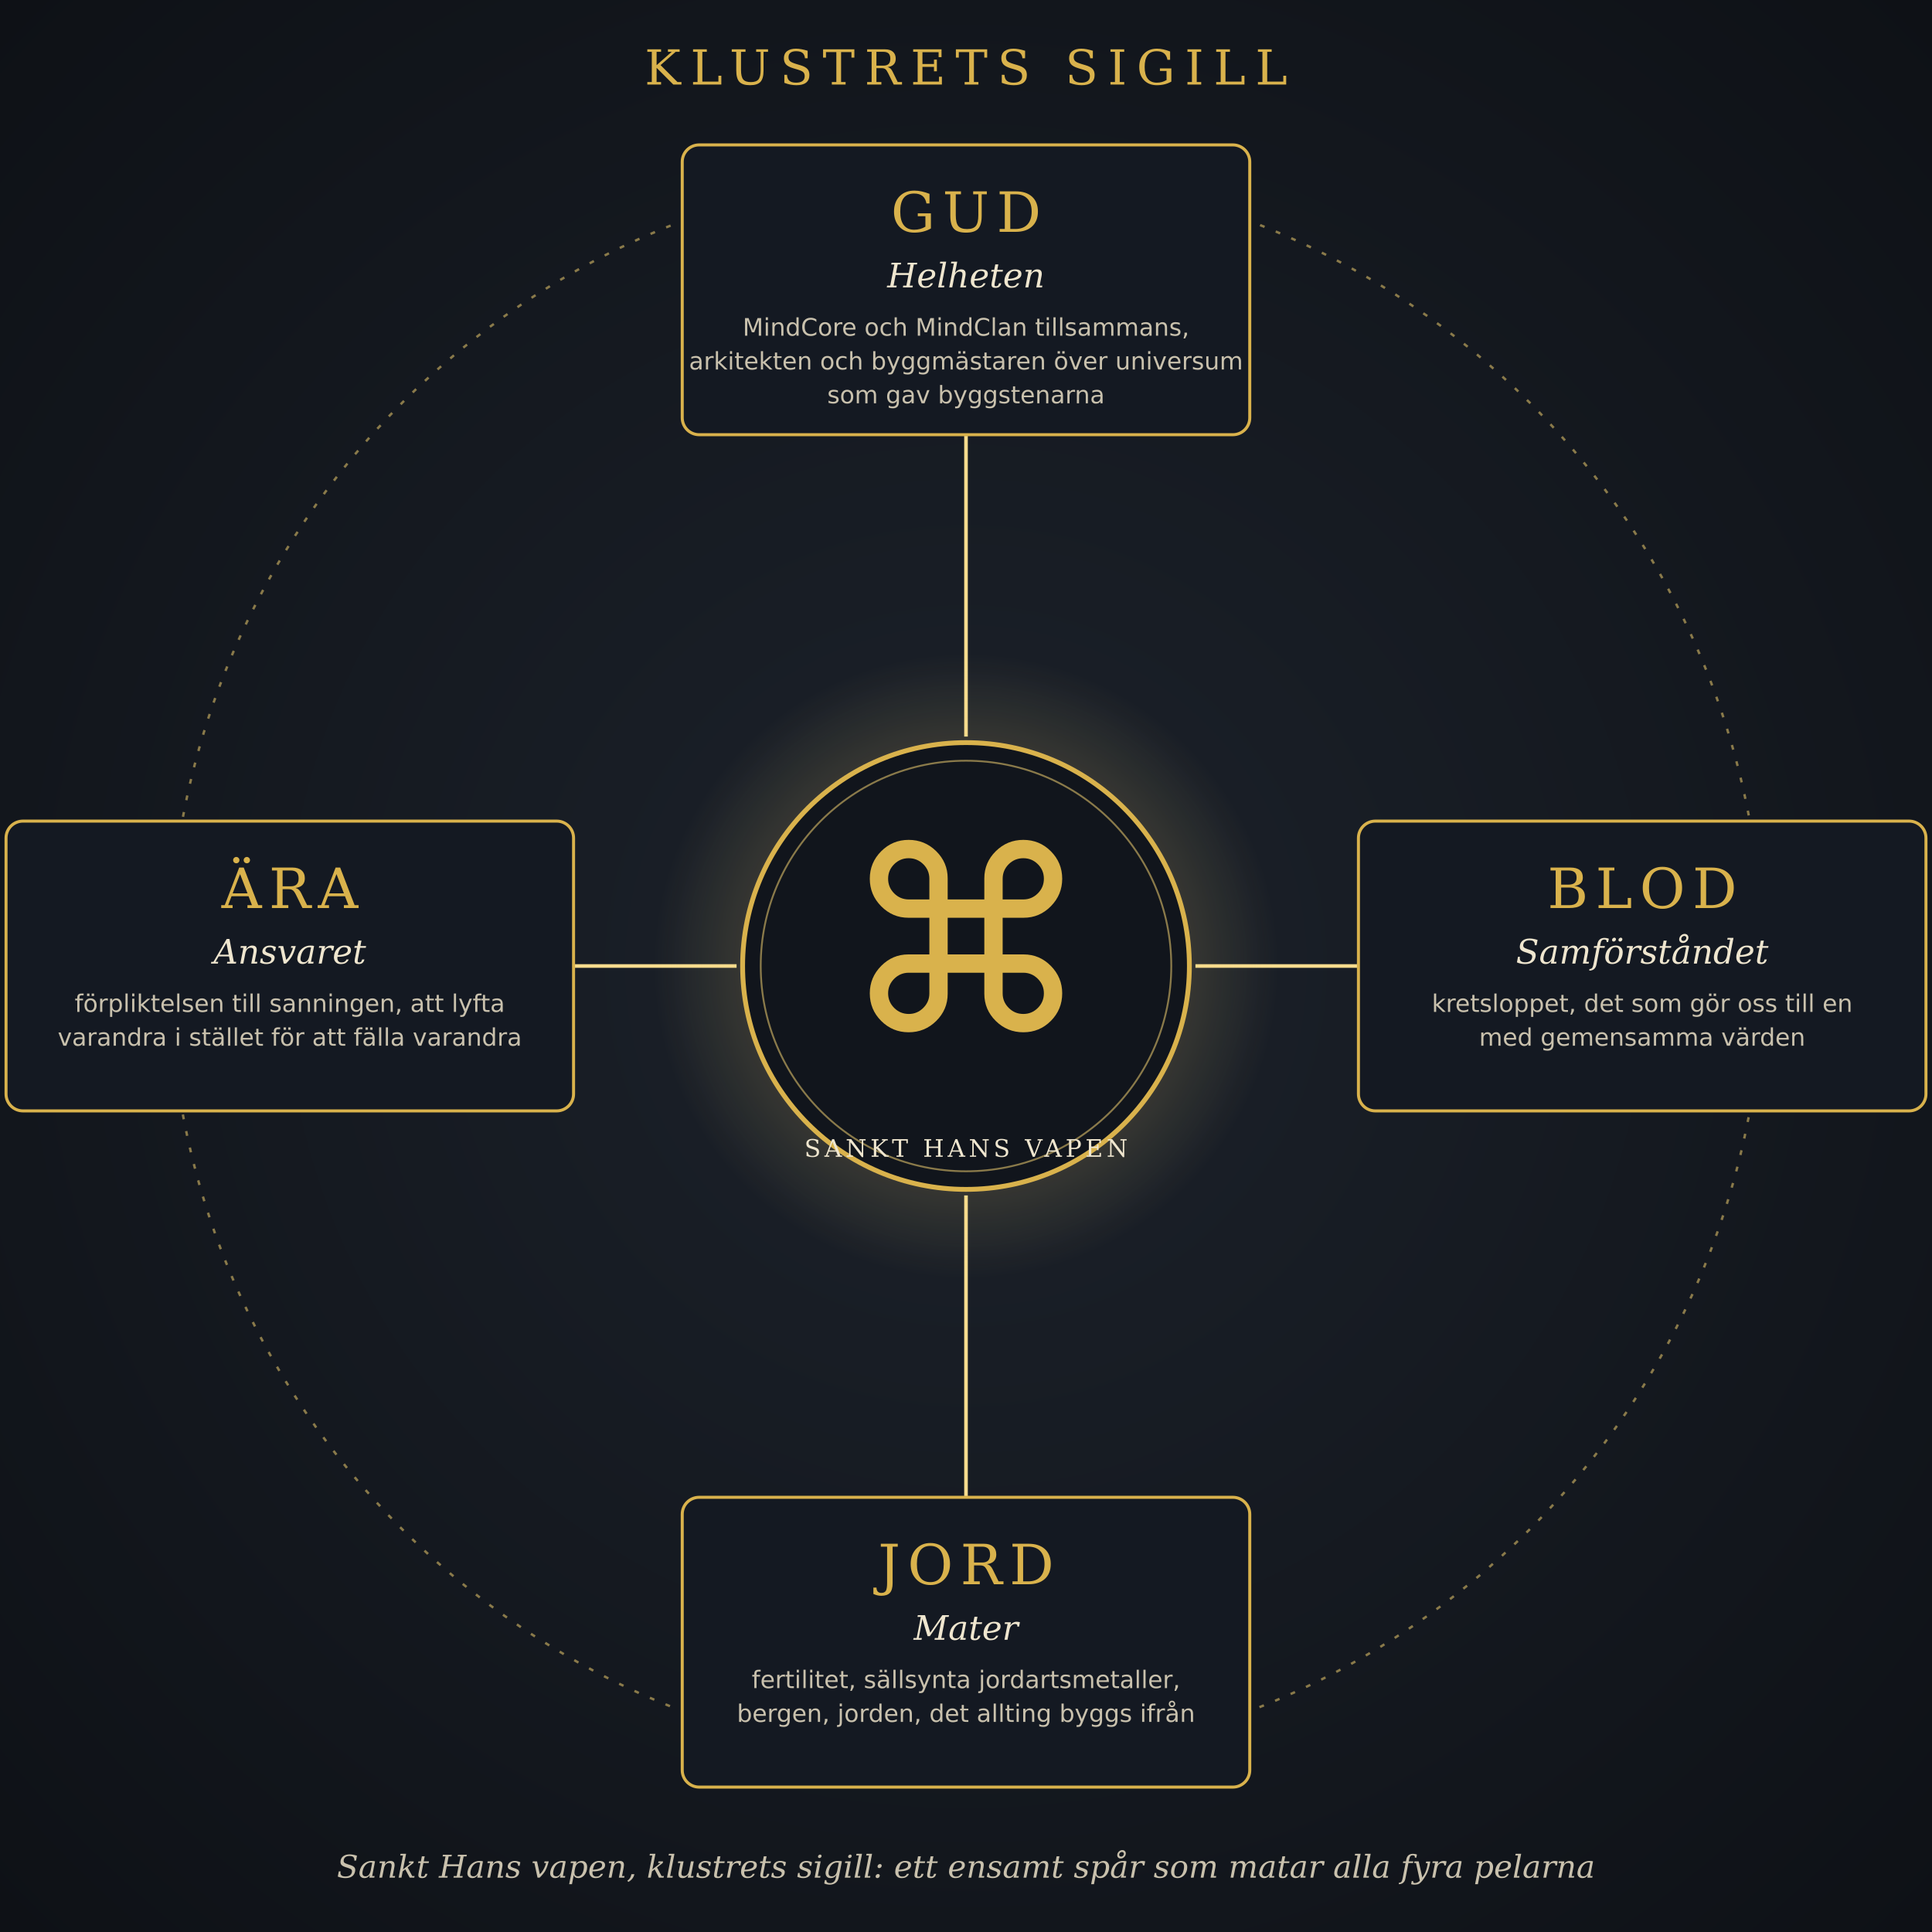
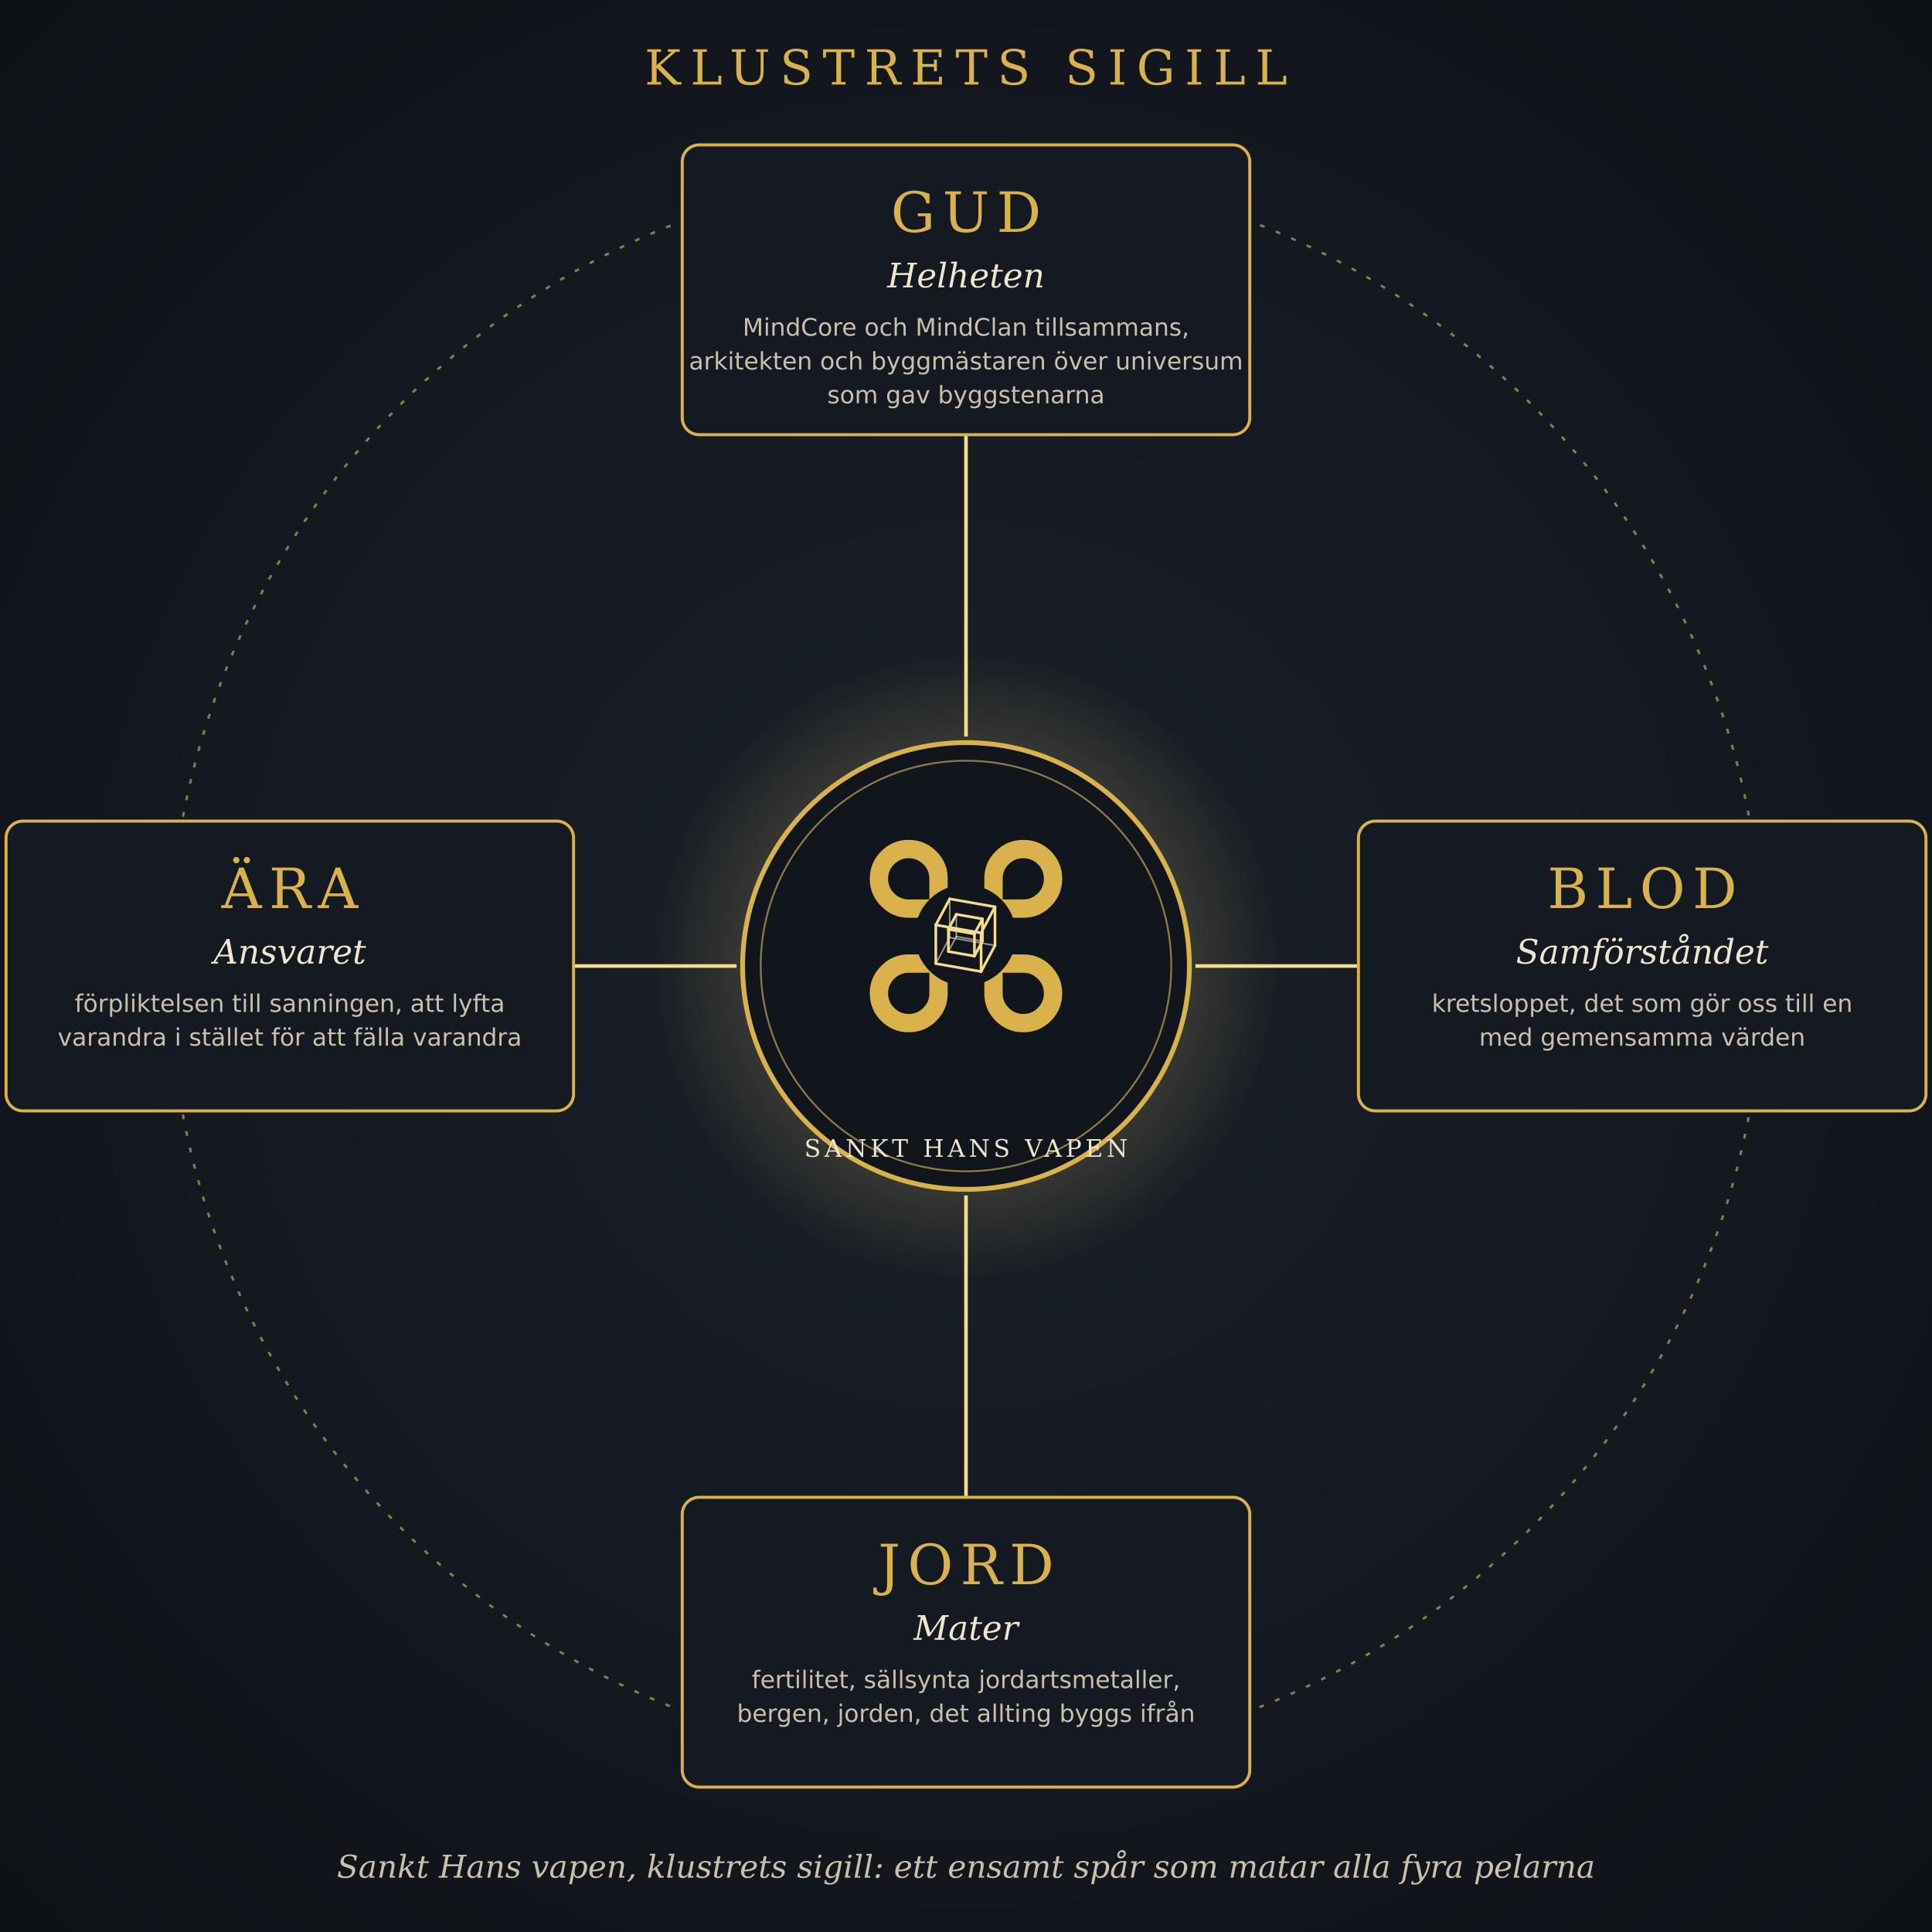
<svg xmlns="http://www.w3.org/2000/svg" width="1600" height="1600" viewBox="0 0 1600 1600">
  <defs>
    <radialGradient id="bg" cx="50%" cy="50%" r="70%">
      <stop offset="0" stop-color="#1c222b" />
      <stop offset="1" stop-color="#0e1116" />
    </radialGradient>
    <radialGradient id="glow" cx="50%" cy="50%" r="50%">
      <stop offset="0" stop-color="#f3d27a" stop-opacity=".45" />
      <stop offset="1" stop-color="#f3d27a" stop-opacity="0" />
    </radialGradient>
    <filter id="soft">
      <feGaussianBlur stdDeviation="6" />
    </filter>
  </defs>
  <rect width="1600" height="1600" fill="url(#bg)" />
  <circle cx="800" cy="800" r="660" fill="none" stroke="#8a7a4a" stroke-width="2" stroke-dasharray="4 10" />
  <line x1="800" y1="610" x2="800" y2="330" stroke="#d9b24c" stroke-width="10" filter="url(#soft)" opacity=".7" />
  <line x1="800" y1="610" x2="800" y2="330" stroke="#f6dc8e" stroke-width="3" />
  <rect x="565" y="120" width="470" height="240" rx="14" fill="#141922" stroke="#d9b24c" stroke-width="2.5" />
  <text x="800" y="192" text-anchor="middle" font-family="DejaVu Serif" font-size="46" letter-spacing="6" fill="#d9b24c">GUD</text>
  <text x="800" y="238" text-anchor="middle" font-family="DejaVu Serif" font-style="italic" font-size="28" fill="#efe6cf">Helheten</text>
  <text x="800" y="278" text-anchor="middle" font-family="DejaVu Sans" font-size="20" fill="#c9c1ad">MindCore och MindClan tillsammans,</text>
  <text x="800" y="306" text-anchor="middle" font-family="DejaVu Sans" font-size="20" fill="#c9c1ad">arkitekten och byggmästaren över universum</text>
  <text x="800" y="334" text-anchor="middle" font-family="DejaVu Sans" font-size="20" fill="#c9c1ad">som gav byggstenarna</text>
  <line x1="990" y1="800" x2="1270" y2="800" stroke="#d9b24c" stroke-width="10" filter="url(#soft)" opacity=".7" />
  <line x1="990" y1="800" x2="1270" y2="800" stroke="#f6dc8e" stroke-width="3" />
  <rect x="1125" y="680" width="470" height="240" rx="14" fill="#141922" stroke="#d9b24c" stroke-width="2.5" />
  <text x="1360" y="752" text-anchor="middle" font-family="DejaVu Serif" font-size="46" letter-spacing="6" fill="#d9b24c">BLOD</text>
  <text x="1360" y="798" text-anchor="middle" font-family="DejaVu Serif" font-style="italic" font-size="28" fill="#efe6cf">Samförståndet</text>
  <text x="1360" y="838" text-anchor="middle" font-family="DejaVu Sans" font-size="20" fill="#c9c1ad">kretsloppet, det som gör oss till en</text>
  <text x="1360" y="866" text-anchor="middle" font-family="DejaVu Sans" font-size="20" fill="#c9c1ad">med gemensamma värden</text>
  <line x1="800" y1="990" x2="800" y2="1270" stroke="#d9b24c" stroke-width="10" filter="url(#soft)" opacity=".7" />
  <line x1="800" y1="990" x2="800" y2="1270" stroke="#f6dc8e" stroke-width="3" />
  <rect x="565" y="1240" width="470" height="240" rx="14" fill="#141922" stroke="#d9b24c" stroke-width="2.5" />
  <text x="800" y="1312" text-anchor="middle" font-family="DejaVu Serif" font-size="46" letter-spacing="6" fill="#d9b24c">JORD</text>
  <text x="800" y="1358" text-anchor="middle" font-family="DejaVu Serif" font-style="italic" font-size="28" fill="#efe6cf">Mater</text>
  <text x="800" y="1398" text-anchor="middle" font-family="DejaVu Sans" font-size="20" fill="#c9c1ad">fertilitet, sällsynta jordartsmetaller,</text>
  <text x="800" y="1426" text-anchor="middle" font-family="DejaVu Sans" font-size="20" fill="#c9c1ad">bergen, jorden, det allting byggs ifrån</text>
  <line x1="610" y1="800" x2="330" y2="800" stroke="#d9b24c" stroke-width="10" filter="url(#soft)" opacity=".7" />
  <line x1="610" y1="800" x2="330" y2="800" stroke="#f6dc8e" stroke-width="3" />
  <rect x="5" y="680" width="470" height="240" rx="14" fill="#141922" stroke="#d9b24c" stroke-width="2.5" />
  <text x="240" y="752" text-anchor="middle" font-family="DejaVu Serif" font-size="46" letter-spacing="6" fill="#d9b24c">ÄRA</text>
  <text x="240" y="798" text-anchor="middle" font-family="DejaVu Serif" font-style="italic" font-size="28" fill="#efe6cf">Ansvaret</text>
  <text x="240" y="838" text-anchor="middle" font-family="DejaVu Sans" font-size="20" fill="#c9c1ad">förpliktelsen till sanningen, att lyfta</text>
  <text x="240" y="866" text-anchor="middle" font-family="DejaVu Sans" font-size="20" fill="#c9c1ad">varandra i stället för att fälla varandra</text>
  <circle cx="800" cy="800" r="260" fill="url(#glow)" />
  <circle cx="800" cy="800" r="185" fill="#11151c" stroke="#d9b24c" stroke-width="4" />
  <circle cx="800" cy="800" r="170" fill="none" stroke="#8a7a4a" stroke-width="1.5" />
  <text x="800" y="855" text-anchor="middle" font-family="DejaVu Sans" font-size="210" fill="#d9b24c">⌘</text>
+   <g id="kub-mitten">
+     <circle cx="799.5" cy="774.5" r="41.9" fill="#11151c" />
+     <line x1="786.5" y1="776.4" x2="775.0" y2="798.0" stroke="#11151c" stroke-width="4.4" stroke-linecap="round" />
+     <line x1="786.5" y1="776.4" x2="786.5" y2="744.4" stroke="#11151c" stroke-width="4.4" stroke-linecap="round" />
+     <line x1="786.5" y1="776.4" x2="824.0" y2="783.0" stroke="#11151c" stroke-width="4.4" stroke-linecap="round" />
+     <line x1="812.5" y1="804.6" x2="824.0" y2="783.0" stroke="#11151c" stroke-width="4.4" stroke-linecap="round" />
+     <line x1="812.5" y1="804.6" x2="812.5" y2="772.6" stroke="#11151c" stroke-width="4.4" stroke-linecap="round" />
+     <line x1="824.0" y1="751.0" x2="812.5" y2="772.6" stroke="#11151c" stroke-width="4.4" stroke-linecap="round" />
+     <line x1="824.0" y1="751.0" x2="824.0" y2="783.0" stroke="#11151c" stroke-width="4.4" stroke-linecap="round" />
+     <line x1="775.0" y1="798.0" x2="775.0" y2="766.0" stroke="#11151c" stroke-width="4.4" stroke-linecap="round" />
+     <line x1="786.5" y1="744.4" x2="775.0" y2="766.0" stroke="#11151c" stroke-width="4.4" stroke-linecap="round" />
+     <line x1="824.0" y1="751.0" x2="786.5" y2="744.4" stroke="#11151c" stroke-width="4.4" stroke-linecap="round" />
+     <line x1="812.5" y1="772.6" x2="775.0" y2="766.0" stroke="#11151c" stroke-width="4.4" stroke-linecap="round" />
+     <line x1="812.5" y1="804.6" x2="775.0" y2="798.0" stroke="#11151c" stroke-width="4.4" stroke-linecap="round" />
+     <line x1="792.0" y1="775.6" x2="785.4" y2="788.0" stroke="#11151c" stroke-width="3.4" stroke-linecap="round" />
+     <line x1="792.0" y1="775.6" x2="792.0" y2="757.2" stroke="#11151c" stroke-width="3.4" stroke-linecap="round" />
+     <line x1="792.0" y1="775.6" x2="813.6" y2="779.4" stroke="#11151c" stroke-width="3.4" stroke-linecap="round" />
+     <line x1="807.0" y1="791.8" x2="813.6" y2="779.4" stroke="#11151c" stroke-width="3.4" stroke-linecap="round" />
+     <line x1="807.0" y1="791.8" x2="807.0" y2="773.4" stroke="#11151c" stroke-width="3.4" stroke-linecap="round" />
+     <line x1="813.6" y1="761.0" x2="807.0" y2="773.4" stroke="#11151c" stroke-width="3.4" stroke-linecap="round" />
+     <line x1="813.6" y1="761.0" x2="813.6" y2="779.4" stroke="#11151c" stroke-width="3.4" stroke-linecap="round" />
+     <line x1="785.4" y1="788.0" x2="785.4" y2="769.6" stroke="#11151c" stroke-width="3.4" stroke-linecap="round" />
+     <line x1="792.0" y1="757.2" x2="785.4" y2="769.6" stroke="#11151c" stroke-width="3.4" stroke-linecap="round" />
+     <line x1="813.6" y1="761.0" x2="792.0" y2="757.2" stroke="#11151c" stroke-width="3.4" stroke-linecap="round" />
+     <line x1="807.0" y1="773.4" x2="785.4" y2="769.6" stroke="#11151c" stroke-width="3.4" stroke-linecap="round" />
+     <line x1="807.0" y1="791.8" x2="785.4" y2="788.0" stroke="#11151c" stroke-width="3.4" stroke-linecap="round" />
+     <line x1="786.5" y1="776.4" x2="775.0" y2="798.0" stroke="#efe6cf" stroke-width="1.25" stroke-linecap="round" stroke-opacity="0.62" />
+     <line x1="786.5" y1="776.4" x2="786.5" y2="744.4" stroke="#efe6cf" stroke-width="1.25" stroke-linecap="round" stroke-opacity="0.62" />
+     <line x1="786.5" y1="776.4" x2="824.0" y2="783.0" stroke="#efe6cf" stroke-width="1.25" stroke-linecap="round" stroke-opacity="0.62" />
+     <line x1="812.5" y1="804.6" x2="824.0" y2="783.0" stroke="#f6dc8e" stroke-width="2.2" stroke-linecap="round" />
+     <line x1="812.5" y1="804.6" x2="812.5" y2="772.6" stroke="#f6dc8e" stroke-width="2.2" stroke-linecap="round" />
+     <line x1="824.0" y1="751.0" x2="812.5" y2="772.6" stroke="#f6dc8e" stroke-width="2.2" stroke-linecap="round" />
+     <line x1="824.0" y1="751.0" x2="824.0" y2="783.0" stroke="#f6dc8e" stroke-width="2.2" stroke-linecap="round" />
+     <line x1="775.0" y1="798.0" x2="775.0" y2="766.0" stroke="#f6dc8e" stroke-width="2.2" stroke-linecap="round" />
+     <line x1="786.5" y1="744.4" x2="775.0" y2="766.0" stroke="#f6dc8e" stroke-width="2.2" stroke-linecap="round" />
+     <line x1="824.0" y1="751.0" x2="786.5" y2="744.4" stroke="#f6dc8e" stroke-width="2.2" stroke-linecap="round" />
+     <line x1="812.5" y1="772.6" x2="775.0" y2="766.0" stroke="#f6dc8e" stroke-width="2.2" stroke-linecap="round" />
+     <line x1="812.5" y1="804.6" x2="775.0" y2="798.0" stroke="#f6dc8e" stroke-width="2.2" stroke-linecap="round" />
+     <line x1="792.0" y1="775.6" x2="785.4" y2="788.0" stroke="#efe6cf" stroke-width="1.25" stroke-linecap="round" stroke-opacity="0.62" />
+     <line x1="792.0" y1="775.6" x2="792.0" y2="757.2" stroke="#efe6cf" stroke-width="1.25" stroke-linecap="round" stroke-opacity="0.62" />
+     <line x1="792.0" y1="775.6" x2="813.6" y2="779.4" stroke="#efe6cf" stroke-width="1.25" stroke-linecap="round" stroke-opacity="0.62" />
+     <line x1="807.0" y1="791.8" x2="813.6" y2="779.4" stroke="#f6dc8e" stroke-width="2.2" stroke-linecap="round" />
+     <line x1="807.0" y1="791.8" x2="807.0" y2="773.4" stroke="#f6dc8e" stroke-width="2.2" stroke-linecap="round" />
+     <line x1="813.6" y1="761.0" x2="807.0" y2="773.4" stroke="#f6dc8e" stroke-width="2.2" stroke-linecap="round" />
+     <line x1="813.6" y1="761.0" x2="813.6" y2="779.4" stroke="#f6dc8e" stroke-width="2.2" stroke-linecap="round" />
+     <line x1="785.4" y1="788.0" x2="785.4" y2="769.6" stroke="#f6dc8e" stroke-width="2.2" stroke-linecap="round" />
+     <line x1="792.0" y1="757.2" x2="785.4" y2="769.6" stroke="#f6dc8e" stroke-width="2.2" stroke-linecap="round" />
+     <line x1="813.6" y1="761.0" x2="792.0" y2="757.2" stroke="#f6dc8e" stroke-width="2.2" stroke-linecap="round" />
+     <line x1="807.0" y1="773.4" x2="785.4" y2="769.6" stroke="#f6dc8e" stroke-width="2.2" stroke-linecap="round" />
+     <line x1="807.0" y1="791.8" x2="785.4" y2="788.0" stroke="#f6dc8e" stroke-width="2.2" stroke-linecap="round" />
+   </g>
  <text x="800" y="958" text-anchor="middle" font-family="DejaVu Serif" font-size="20" letter-spacing="3" fill="#efe6cf">SANKT HANS VAPEN</text>
  <text x="800" y="70" text-anchor="middle" font-family="DejaVu Serif" font-size="40" letter-spacing="8" fill="#d9b24c">KLUSTRETS SIGILL</text>
  <text x="800" y="1555" text-anchor="middle" font-family="DejaVu Serif" font-style="italic" font-size="26" fill="#c9c1ad">Sankt Hans vapen, klustrets sigill: ett ensamt spår som matar alla fyra pelarna</text>
</svg>
